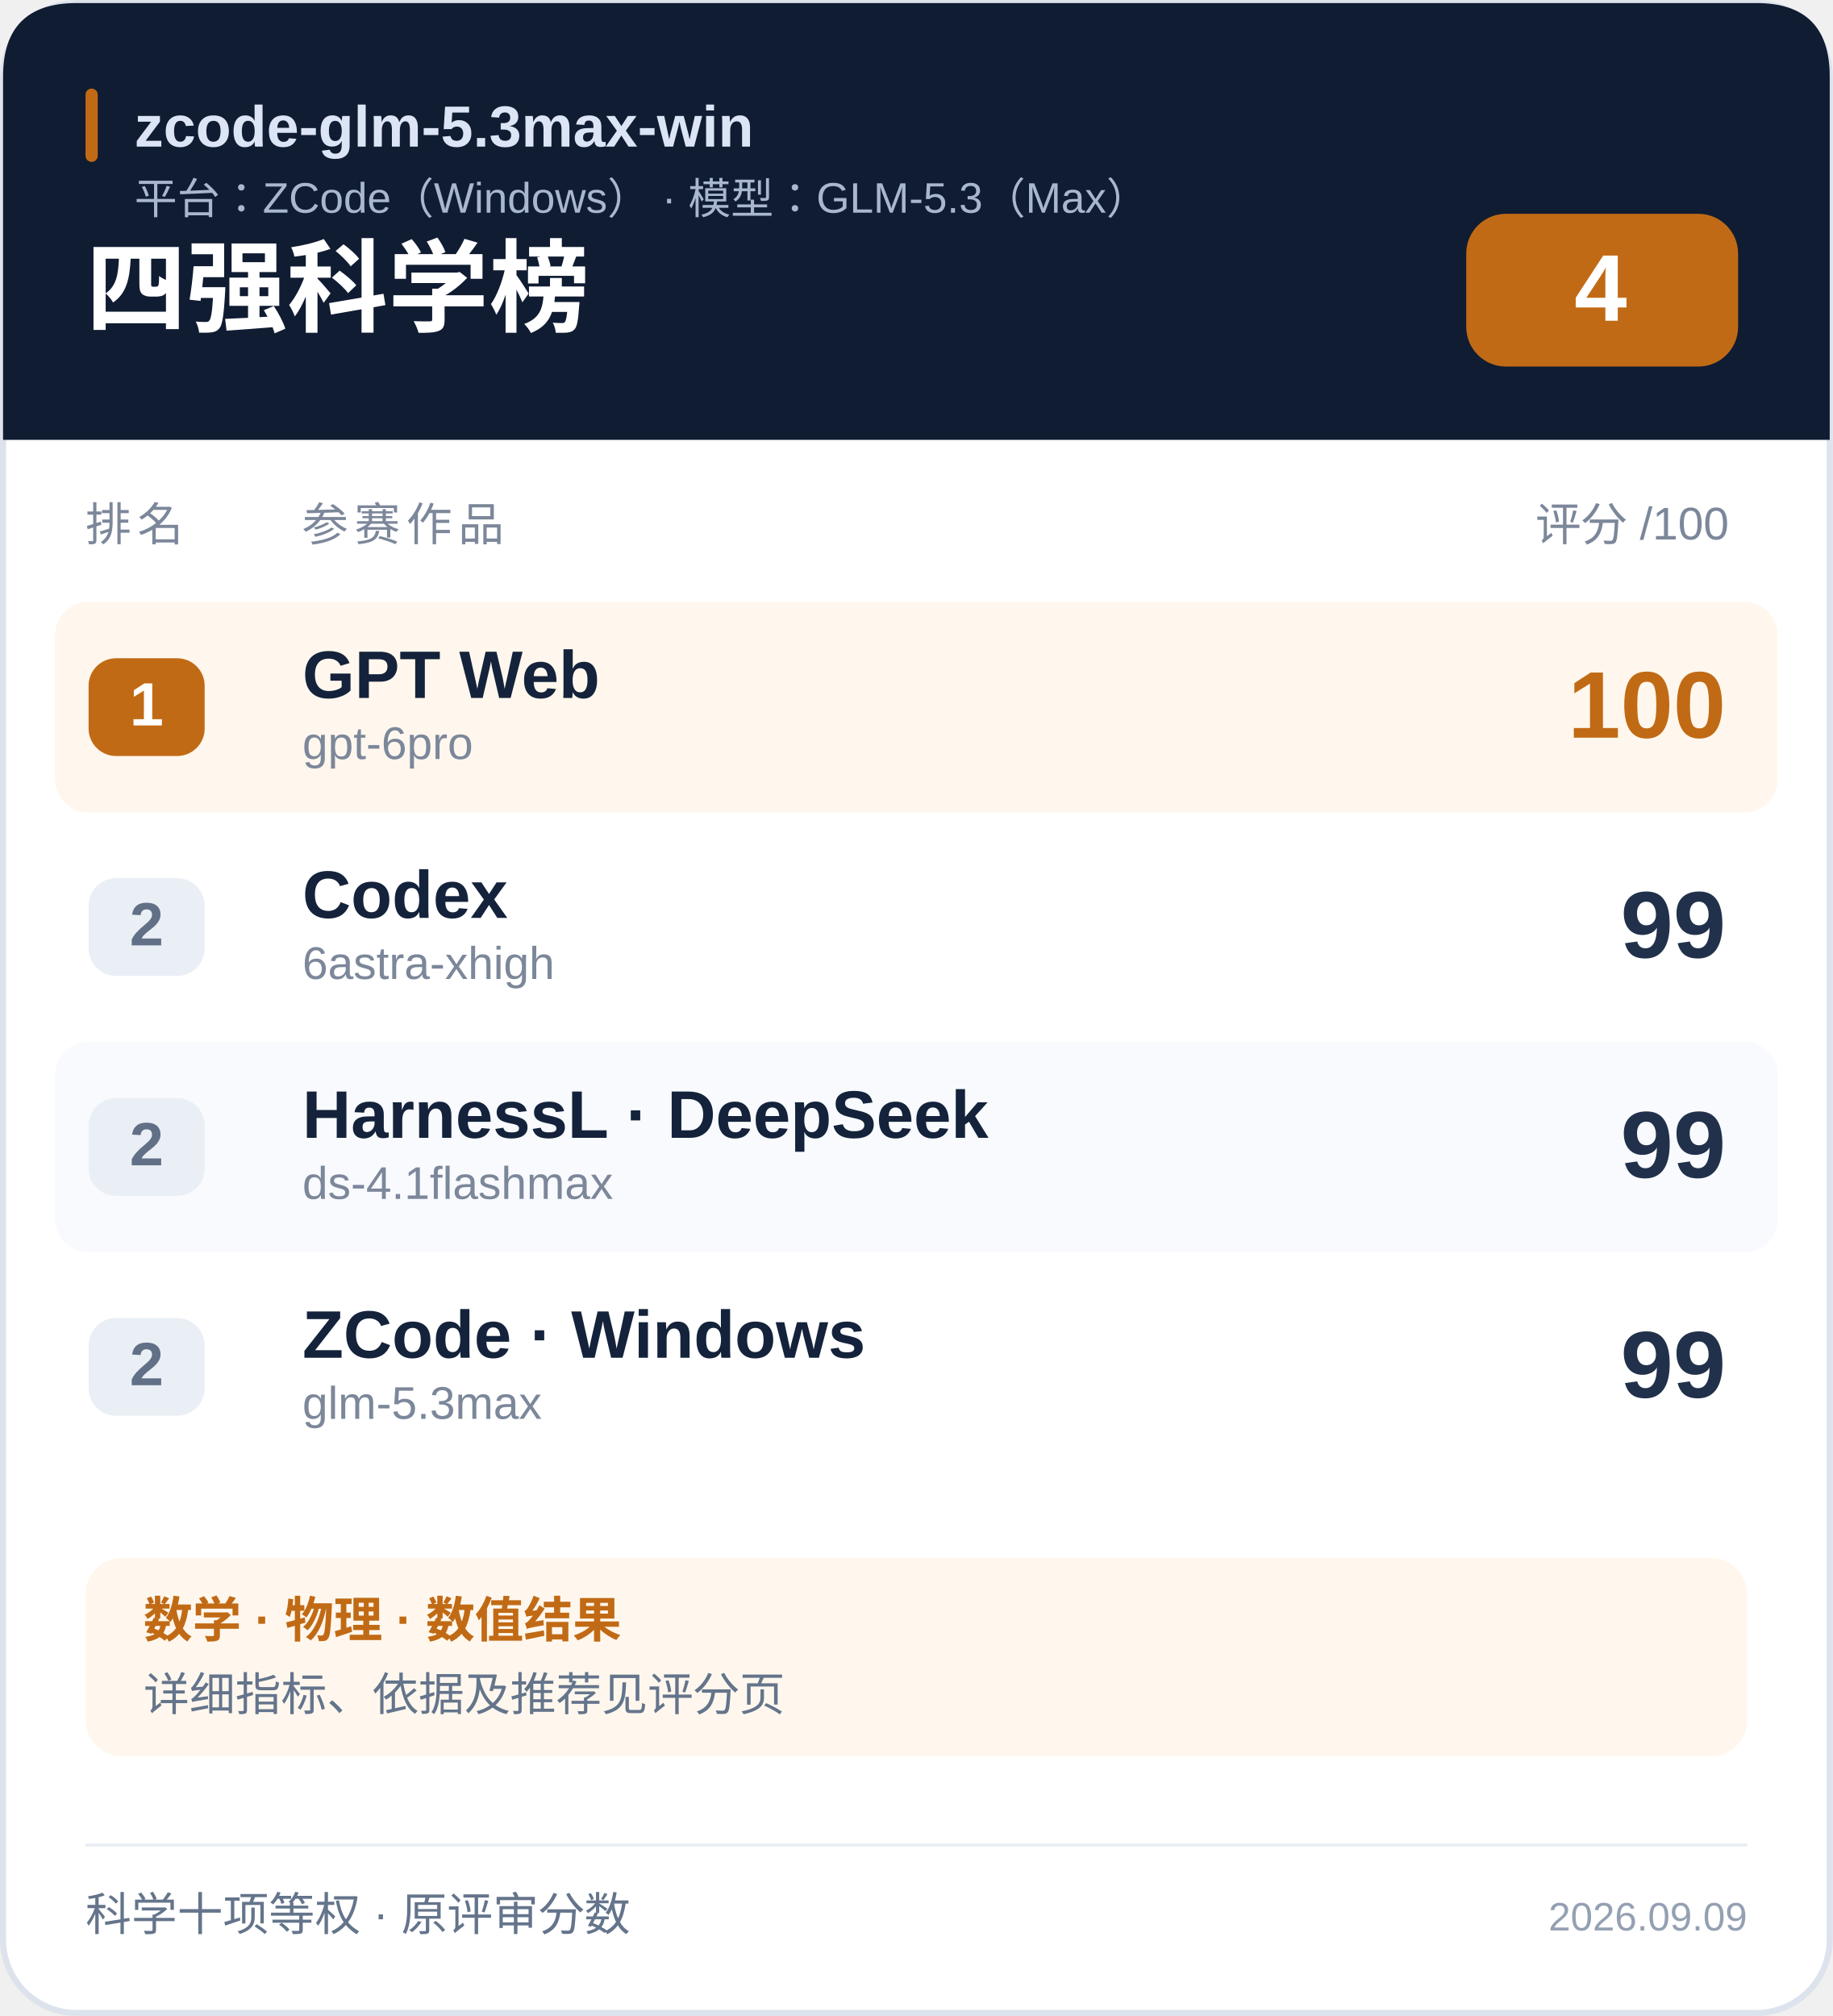
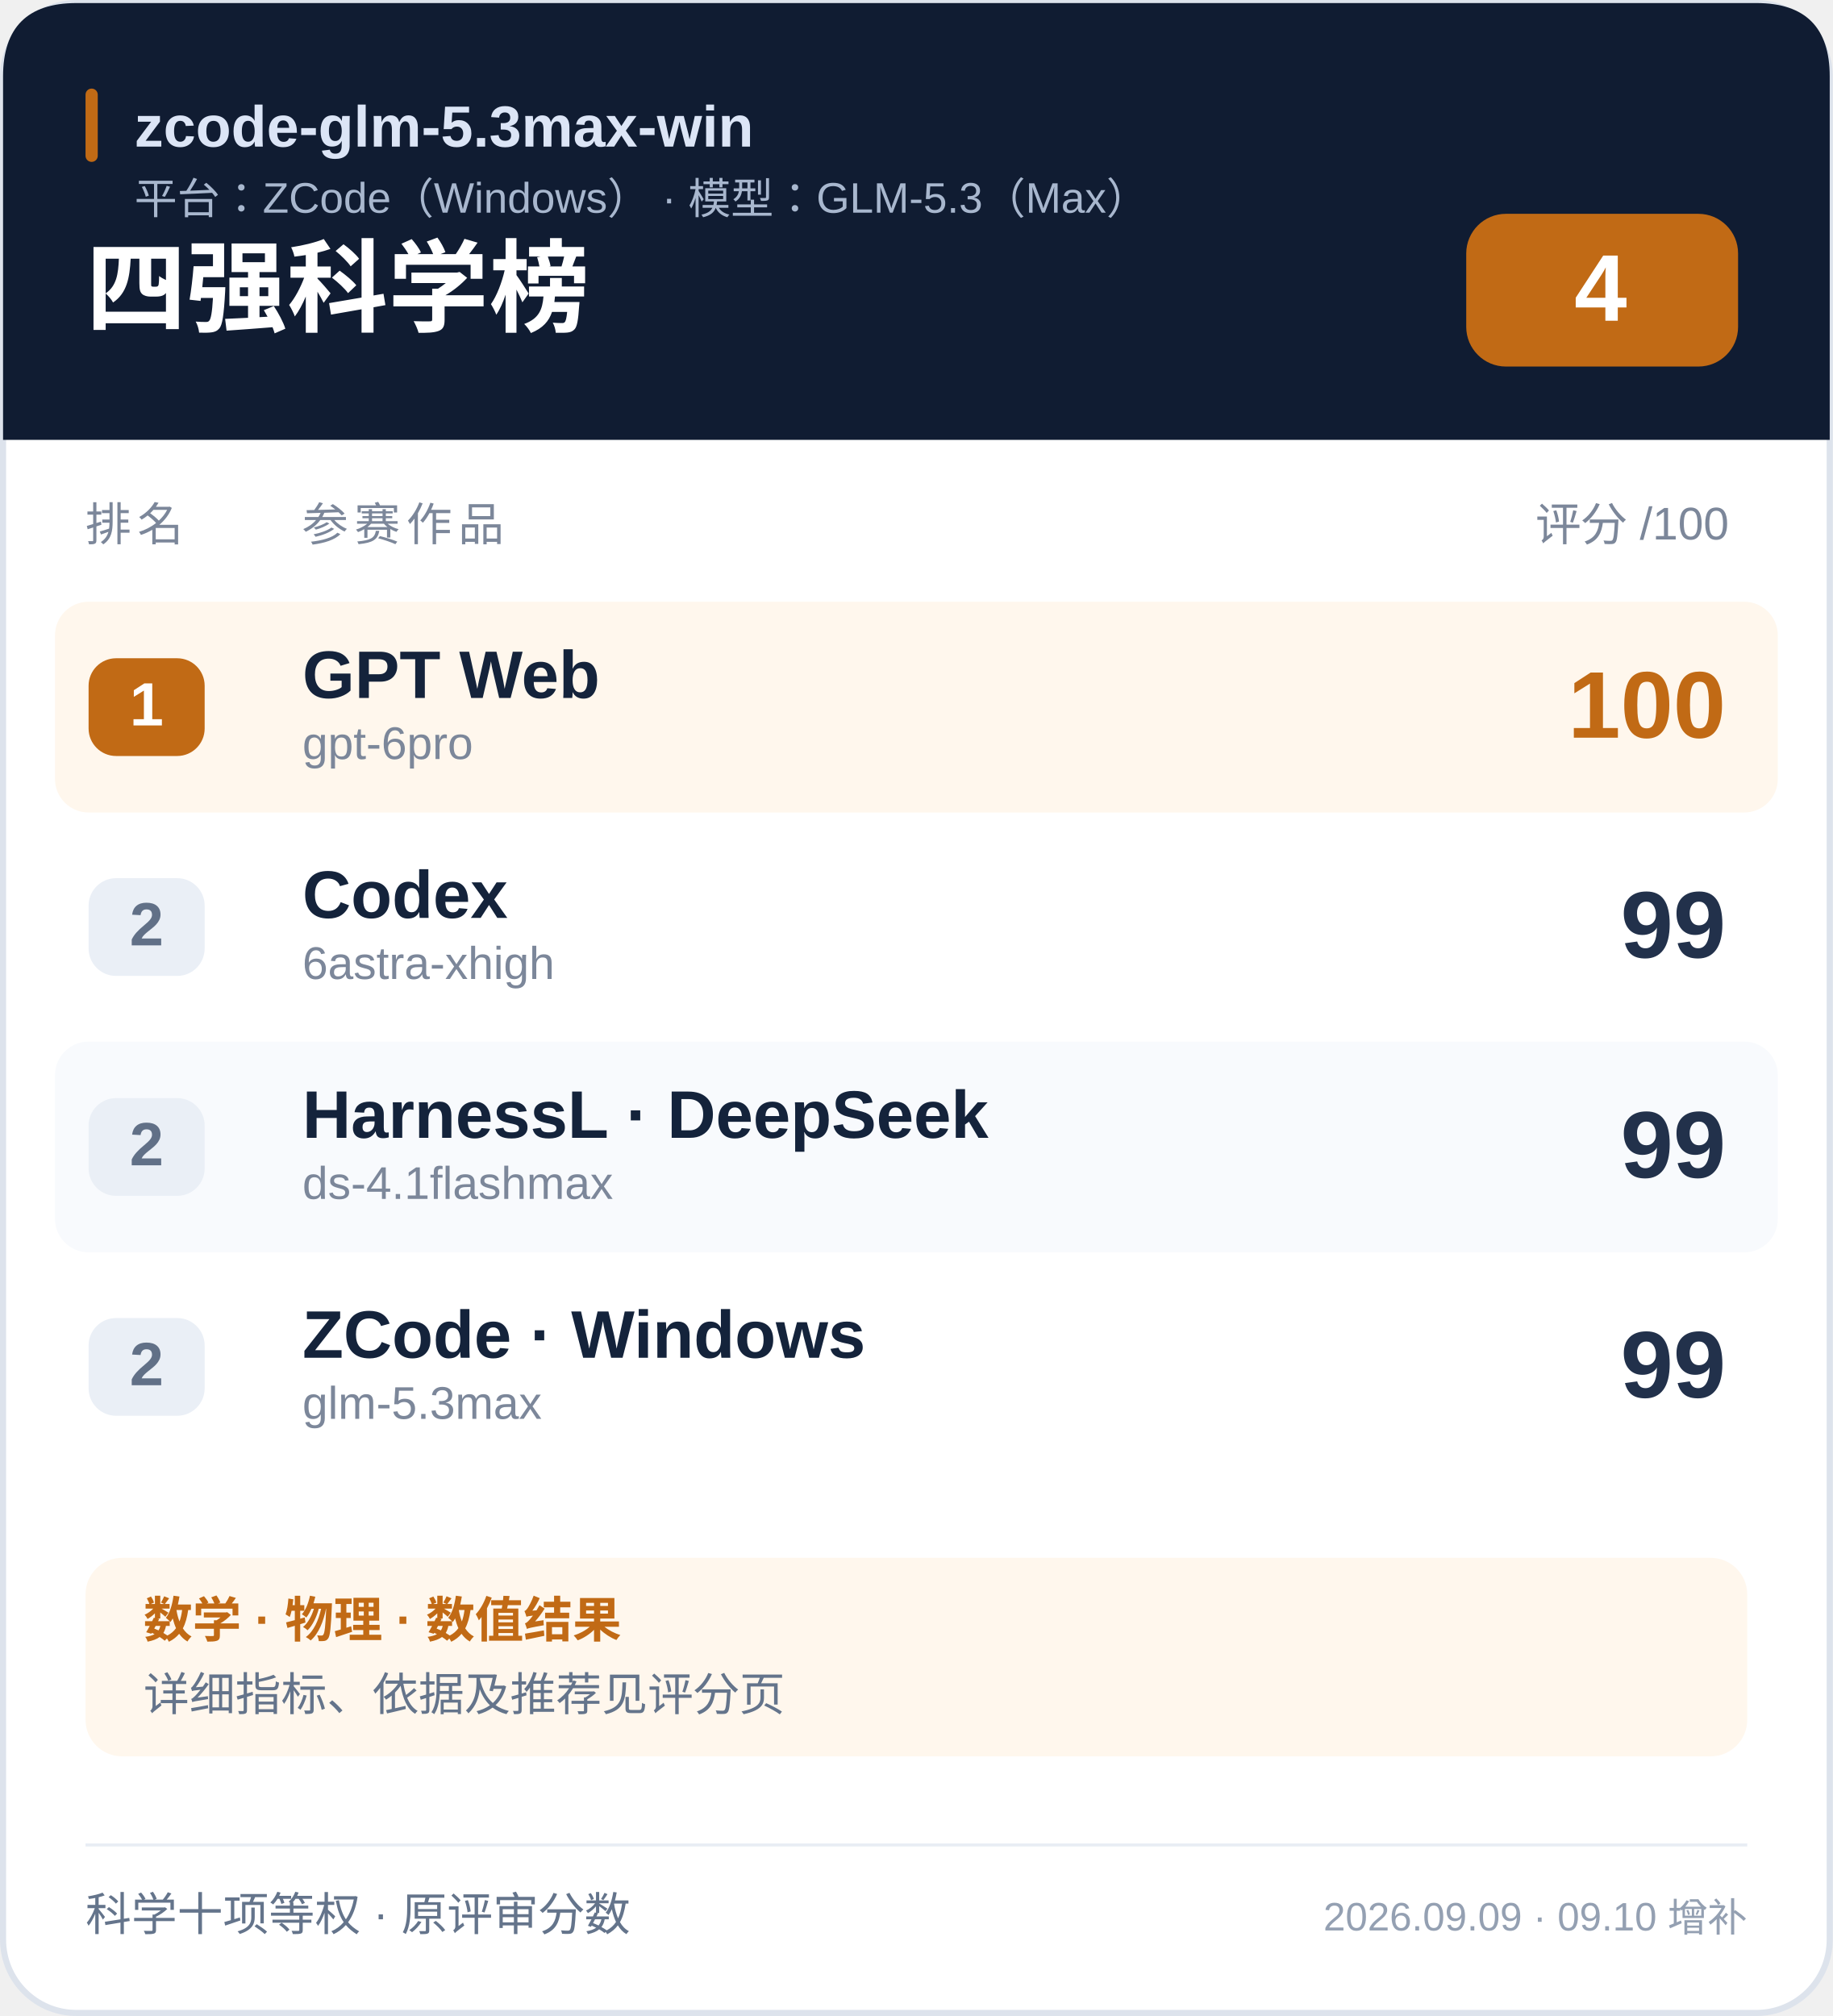
<svg xmlns="http://www.w3.org/2000/svg" font-family="Segoe UI, Microsoft YaHei, Arial, sans-serif" width="600" height="660" viewBox="0 0 600 660" role="img" aria-labelledby="title desc">
  <rect x="1" y="1" width="598" height="658" rx="24" fill="#FFFFFF" stroke="#DDE3EC" stroke-width="2" />
  <path d="M25 1 H575 Q599 1 599 25 V144 H1 V25 Q1 1 25 1Z" fill="#101C32" />
  <rect x="28" y="29" width="4" height="24" rx="2" fill="#C16A15" />
  <text x="44" y="48" fill="#DCE5F6" font-size="19" font-weight="600">zcode-glm-5.3max-win</text>
  <text x="44" y="70" fill="#A8B7CE" font-size="14">平台：ZCode（Windows） · 模型：GLM-5.3（Max）</text>
  <text x="28" y="106" fill="#FFFFFF" font-size="33" font-weight="700">四强科学榜</text>
  <rect x="480" y="70" width="89" height="50" rx="13" fill="#C16A15" />
  <text x="524" y="105" fill="#FFFFFF" font-size="31" font-weight="700" text-anchor="middle">4</text>
  <text x="28" y="177" fill="#7C879A" font-size="15" letter-spacing="2">排名</text>
  <text x="99" y="177" fill="#7C879A" font-size="15" letter-spacing="2">参赛作品</text>
  <text x="566" y="177" fill="#7C879A" font-size="15" text-anchor="end">评分 /100</text>
  <rect x="18" y="197" width="564" height="69" rx="11" fill="#FFF7ED" />
  <rect x="29" y="215.5" width="38" height="32" rx="9" fill="#C16A15" />
  <text x="48" y="237.5" text-anchor="middle" fill="#FFFFFF" font-size="20" font-weight="700">1</text>
  <text x="99" y="228.5" fill="#14233B" font-size="22" font-weight="600">GPT Web</text>
  <text x="99" y="248.5" fill="#7C879A" font-size="15">gpt-6pro</text>
  <text x="565" y="241.5" text-anchor="end" fill="#C16A15" font-size="31" font-weight="700">100</text>
  <rect x="18" y="269" width="564" height="69" rx="11" fill="#FFFFFF" />
  <rect x="29" y="287.5" width="38" height="32" rx="9" fill="#EAEFF6" />
  <text x="48" y="309.5" text-anchor="middle" fill="#617087" font-size="20" font-weight="700">2</text>
  <text x="99" y="300.5" fill="#14233B" font-size="22" font-weight="600">Codex</text>
  <text x="99" y="320.5" fill="#7C879A" font-size="15">6astra-xhigh</text>
  <text x="565" y="313.5" text-anchor="end" fill="#22314B" font-size="31" font-weight="700">99</text>
  <rect x="18" y="341" width="564" height="69" rx="11" fill="#F8FAFD" />
  <rect x="29" y="359.5" width="38" height="32" rx="9" fill="#EAEFF6" />
  <text x="48" y="381.5" text-anchor="middle" fill="#617087" font-size="20" font-weight="700">2</text>
  <text x="99" y="372.5" fill="#14233B" font-size="22" font-weight="600">HarnessL · DeepSeek</text>
  <text x="99" y="392.5" fill="#7C879A" font-size="15">ds-4.1flashmax</text>
  <text x="565" y="385.5" text-anchor="end" fill="#22314B" font-size="31" font-weight="700">99</text>
  <rect x="18" y="413" width="564" height="69" rx="11" fill="#FFFFFF" />
  <rect x="29" y="431.5" width="38" height="32" rx="9" fill="#EAEFF6" />
  <text x="48" y="453.5" text-anchor="middle" fill="#617087" font-size="20" font-weight="700">2</text>
  <text x="99" y="444.5" fill="#14233B" font-size="22" font-weight="600">ZCode · Windows</text>
  <text x="99" y="464.5" fill="#7C879A" font-size="15">glm-5.3max</text>
  <text x="565" y="457.5" text-anchor="end" fill="#22314B" font-size="31" font-weight="700">99</text>
  <rect x="28" y="510" width="544" height="65" rx="12" fill="#FFF7ED" />
  <text x="47" y="536" fill="#C16A15" font-size="16" font-weight="600">数学 · 物理 · 数值结果</text>
  <text x="47" y="560" fill="#64748B" font-size="15">详细指标、依据及推荐见评分页</text>
  <path d="M28 604 H572" stroke="#E8EDF4" />
  <text x="28" y="632" fill="#64748B" font-size="15">科学十项等权 · 原评审分数</text>
-   <text x="572" y="632" text-anchor="end" fill="#94A0B2" font-size="13">2026.09.09</text>
+   <text x="572" y="632" text-anchor="end" fill="#94A0B2" font-size="13">2026.09.09 · 09.10 增补</text>
</svg>
